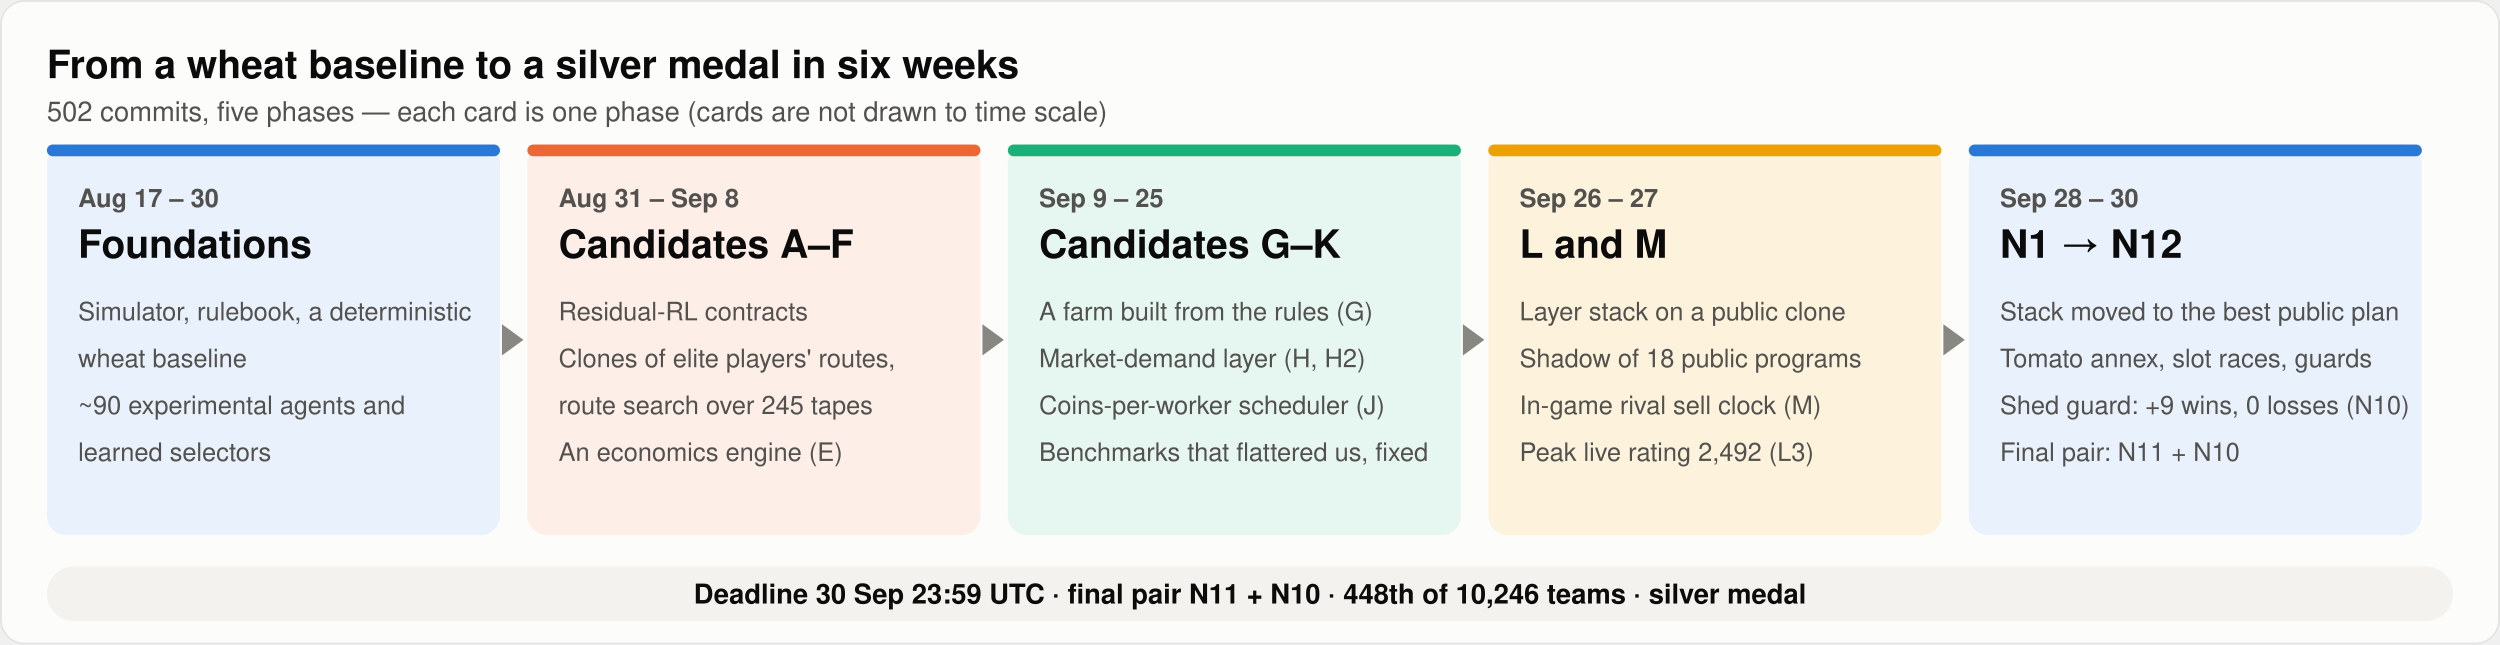
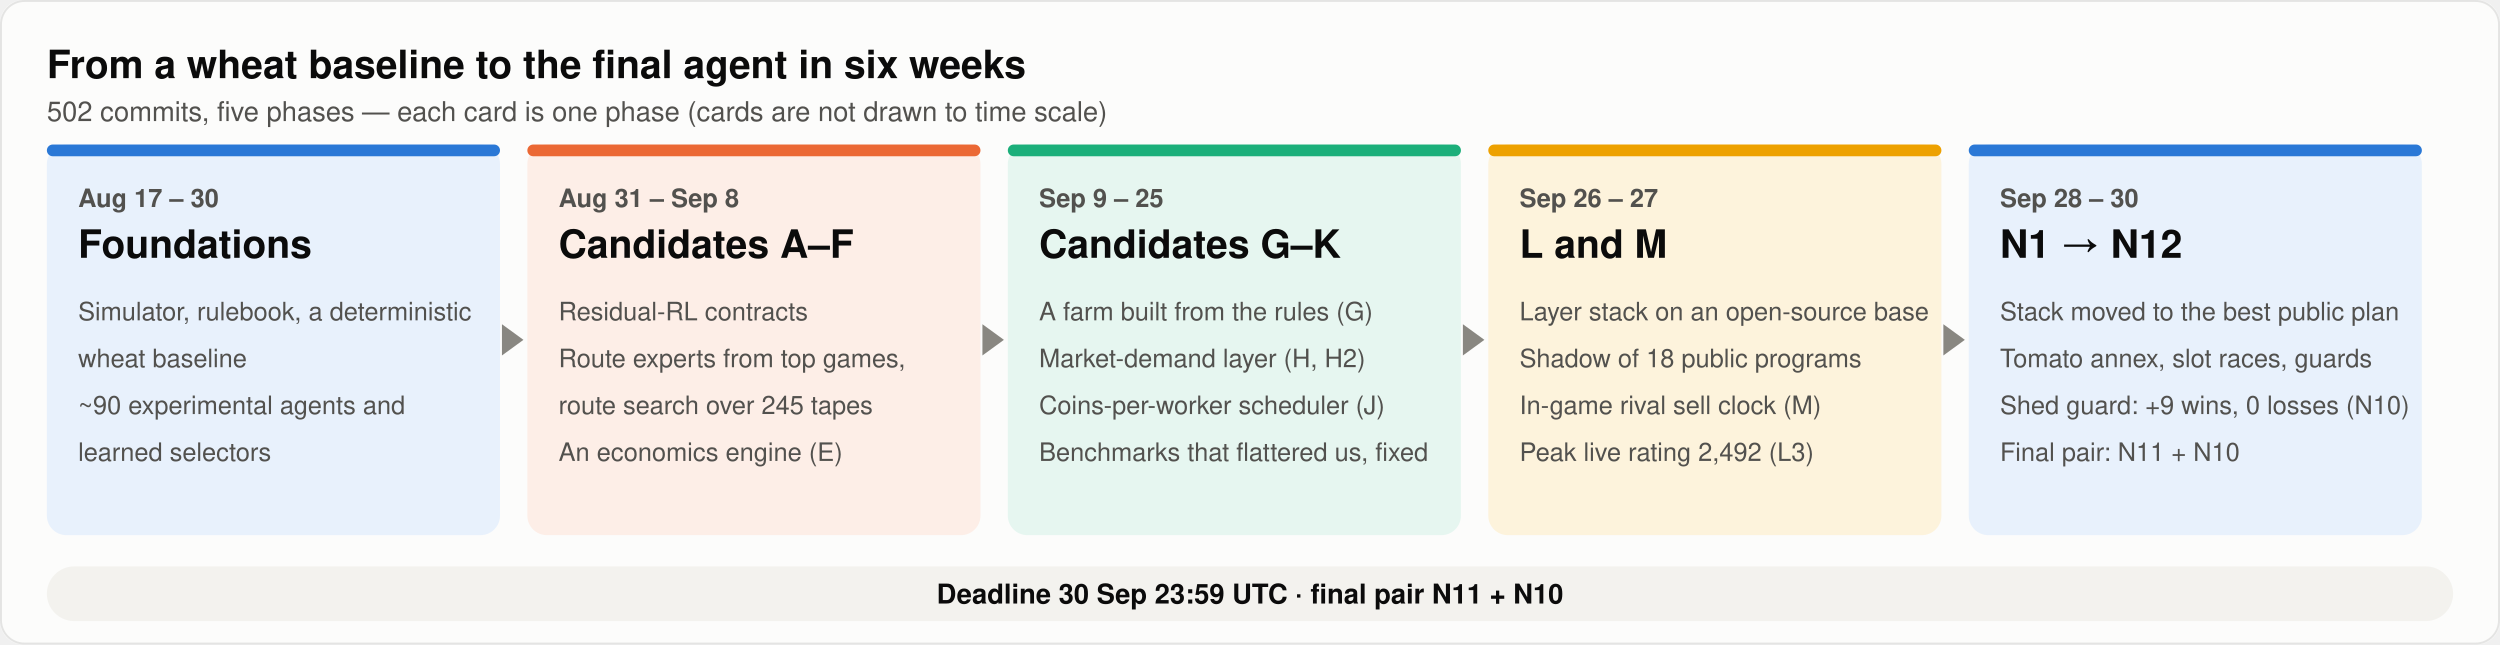
<svg xmlns="http://www.w3.org/2000/svg" width="1280" height="330" viewBox="0 0 1280 330" role="img" aria-labelledby="t d" class="viz">
  <style>
    .viz { font-family: system-ui, -apple-system, 'Segoe UI', Helvetica, Arial, sans-serif; }
    .surface { fill: #fcfcfb; }
    .ink { fill: #0b0b0b; }
    .ink2 { fill: #52514e; }
    .muted { fill: #898781; }
    .grid { stroke: #e1e0d9; stroke-width: 1; }
    .axis { stroke: #c3c2b7; stroke-width: 1; }
    .ring { stroke: rgba(11,11,11,0.10); stroke-width: 1; fill: none; }
    .s1 { fill: #2a78d6; } .s2 { fill: #eb6834; } .s3 { fill: #1baf7a; } .s4 { fill: #eda100; }
    .t1 { fill: #e8f1fc; } .t2 { fill: #fdeee7; } .t3 { fill: #e6f6f0; } .t4 { fill: #fdf3dc; }
    .ctx { fill: #c3c2b7; }
    .panel { fill: #f3f2ee; }
    .arrow { stroke: #898781; stroke-width: 2; fill: none; }
    .arrowhead { fill: #898781; }
    .gold { fill: #b07d10; }
    @media (prefers-color-scheme: dark) {
      .surface { fill: #1a1a19; }
      .ink { fill: #ffffff; }
      .ink2 { fill: #c3c2b7; }
      .grid { stroke: #2c2c2a; }
      .axis { stroke: #383835; }
      .ring { stroke: rgba(255,255,255,0.10); }
      .s1 { fill: #3987e5; } .s2 { fill: #d95926; } .s3 { fill: #199e70; } .s4 { fill: #c98500; }
      .t1 { fill: #1c2a3c; } .t2 { fill: #3a241b; } .t3 { fill: #17302a; } .t4 { fill: #352c17; }
      .ctx { fill: #5d5c58; }
      .panel { fill: #242423; }
      .gold { fill: #e0b04a; }
    }
  </style>
  <rect class="surface" x="0" y="0" width="1280" height="330" rx="12" />
  <rect class="ring" x="0.5" y="0.5" width="1279" height="329" rx="12" />
-   <text x="24" y="40" class="ink" font-size="20" font-weight="700" text-anchor="start">From a wheat baseline to a silver medal in six weeks</text>
+   <text x="24" y="40" class="ink" font-size="20" font-weight="700" text-anchor="start">From a wheat baseline to the final agent in six weeks</text>
  <text x="24" y="62" class="ink2" font-size="14" font-weight="400" text-anchor="start">502 commits, five phases — each card is one phase (cards are not drawn to time scale)</text>
  <rect class="t1" x="24" y="74" width="232" height="200" rx="10" />
  <rect class="s1" x="24" y="74" width="232" height="6" rx="3" />
  <text x="40" y="106" class="ink2" font-size="13" font-weight="600" text-anchor="start">Aug 17 – 30</text>
  <text x="40" y="132" class="ink" font-size="20" font-weight="700" text-anchor="start">Foundations</text>
  <text x="40" y="164" class="ink2" font-size="13" font-weight="400" text-anchor="start">Simulator, rulebook, a deterministic</text>
  <text x="40" y="188" class="ink2" font-size="13" font-weight="400" text-anchor="start">wheat baseline</text>
  <text x="40" y="212" class="ink2" font-size="13" font-weight="400" text-anchor="start">~90 experimental agents and</text>
  <text x="40" y="236" class="ink2" font-size="13" font-weight="400" text-anchor="start">learned selectors</text>
  <path class="arrowhead" d="M257 166 l11 8 l-11 8 z" />
  <rect class="t2" x="270" y="74" width="232" height="200" rx="10" />
  <rect class="s2" x="270" y="74" width="232" height="6" rx="3" />
  <text x="286" y="106" class="ink2" font-size="13" font-weight="600" text-anchor="start">Aug 31 – Sep 8</text>
  <text x="286" y="132" class="ink" font-size="20" font-weight="700" text-anchor="start">Candidates A–F</text>
  <text x="286" y="164" class="ink2" font-size="13" font-weight="400" text-anchor="start">Residual-RL contracts</text>
-   <text x="286" y="188" class="ink2" font-size="13" font-weight="400" text-anchor="start">Clones of elite players' routes,</text>
+   <text x="286" y="188" class="ink2" font-size="13" font-weight="400" text-anchor="start">Route experts from top games,</text>
  <text x="286" y="212" class="ink2" font-size="13" font-weight="400" text-anchor="start">route search over 245 tapes</text>
  <text x="286" y="236" class="ink2" font-size="13" font-weight="400" text-anchor="start">An economics engine (E)</text>
  <path class="arrowhead" d="M503 166 l11 8 l-11 8 z" />
  <rect class="t3" x="516" y="74" width="232" height="200" rx="10" />
  <rect class="s3" x="516" y="74" width="232" height="6" rx="3" />
  <text x="532" y="106" class="ink2" font-size="13" font-weight="600" text-anchor="start">Sep 9 – 25</text>
  <text x="532" y="132" class="ink" font-size="20" font-weight="700" text-anchor="start">Candidates G–K</text>
  <text x="532" y="164" class="ink2" font-size="13" font-weight="400" text-anchor="start">A farm built from the rules (G)</text>
  <text x="532" y="188" class="ink2" font-size="13" font-weight="400" text-anchor="start">Market-demand layer (H, H2)</text>
  <text x="532" y="212" class="ink2" font-size="13" font-weight="400" text-anchor="start">Coins-per-worker scheduler (J)</text>
  <text x="532" y="236" class="ink2" font-size="13" font-weight="400" text-anchor="start">Benchmarks that flattered us, fixed</text>
  <path class="arrowhead" d="M749 166 l11 8 l-11 8 z" />
  <rect class="t4" x="762" y="74" width="232" height="200" rx="10" />
  <rect class="s4" x="762" y="74" width="232" height="6" rx="3" />
  <text x="778" y="106" class="ink2" font-size="13" font-weight="600" text-anchor="start">Sep 26 – 27</text>
  <text x="778" y="132" class="ink" font-size="20" font-weight="700" text-anchor="start">L and M</text>
-   <text x="778" y="164" class="ink2" font-size="13" font-weight="400" text-anchor="start">Layer stack on a public clone</text>
+   <text x="778" y="164" class="ink2" font-size="13" font-weight="400" text-anchor="start">Layer stack on an open-source base</text>
  <text x="778" y="188" class="ink2" font-size="13" font-weight="400" text-anchor="start">Shadow of 18 public programs</text>
  <text x="778" y="212" class="ink2" font-size="13" font-weight="400" text-anchor="start">In-game rival sell clock (M)</text>
  <text x="778" y="236" class="ink2" font-size="13" font-weight="400" text-anchor="start">Peak live rating 2,492 (L3)</text>
  <path class="arrowhead" d="M995 166 l11 8 l-11 8 z" />
  <rect class="t1" x="1008" y="74" width="232" height="200" rx="10" />
  <rect class="s1" x="1008" y="74" width="232" height="6" rx="3" />
  <text x="1024" y="106" class="ink2" font-size="13" font-weight="600" text-anchor="start">Sep 28 – 30</text>
  <text x="1024" y="132" class="ink" font-size="20" font-weight="700" text-anchor="start">N1 → N12</text>
  <text x="1024" y="164" class="ink2" font-size="13" font-weight="400" text-anchor="start">Stack moved to the best public plan</text>
  <text x="1024" y="188" class="ink2" font-size="13" font-weight="400" text-anchor="start">Tomato annex, slot races, guards</text>
  <text x="1024" y="212" class="ink2" font-size="13" font-weight="400" text-anchor="start">Shed guard: +9 wins, 0 losses (N10)</text>
  <text x="1024" y="236" class="ink2" font-size="13" font-weight="400" text-anchor="start">Final pair: N11 + N10</text>
  <rect class="panel" x="24" y="290" width="1232" height="28" rx="14" />
-   <text x="640.0" y="309" class="ink" font-size="14" font-weight="600" text-anchor="middle">Deadline 30 Sep 23:59 UTC  ·  final pair N11 + N10  ·  448th of 10,246 teams  ·  silver medal</text>
+   <text x="640.0" y="309" class="ink" font-size="14" font-weight="600" text-anchor="middle">Deadline 30 Sep 23:59 UTC  ·  final pair N11 + N10</text>
</svg>
